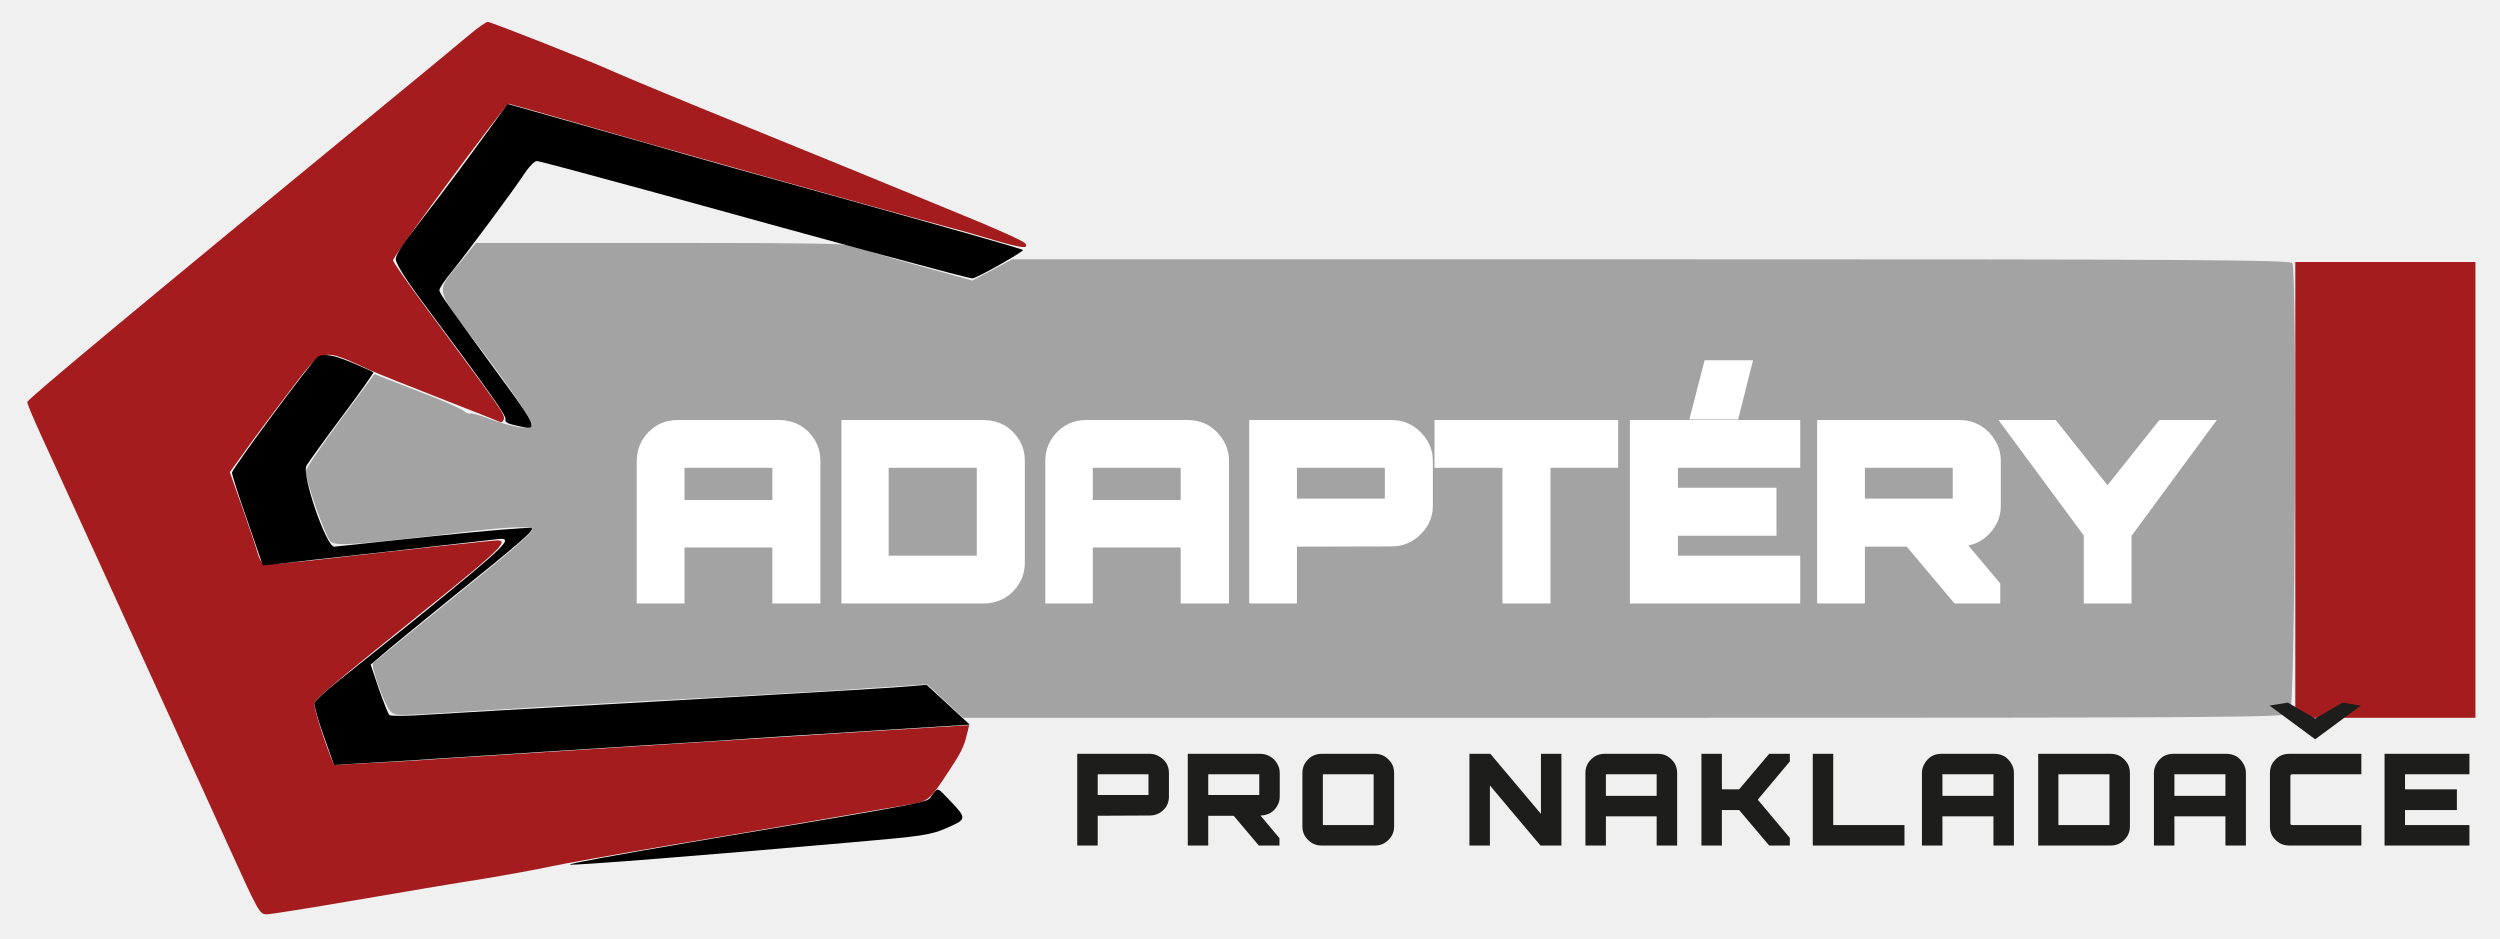
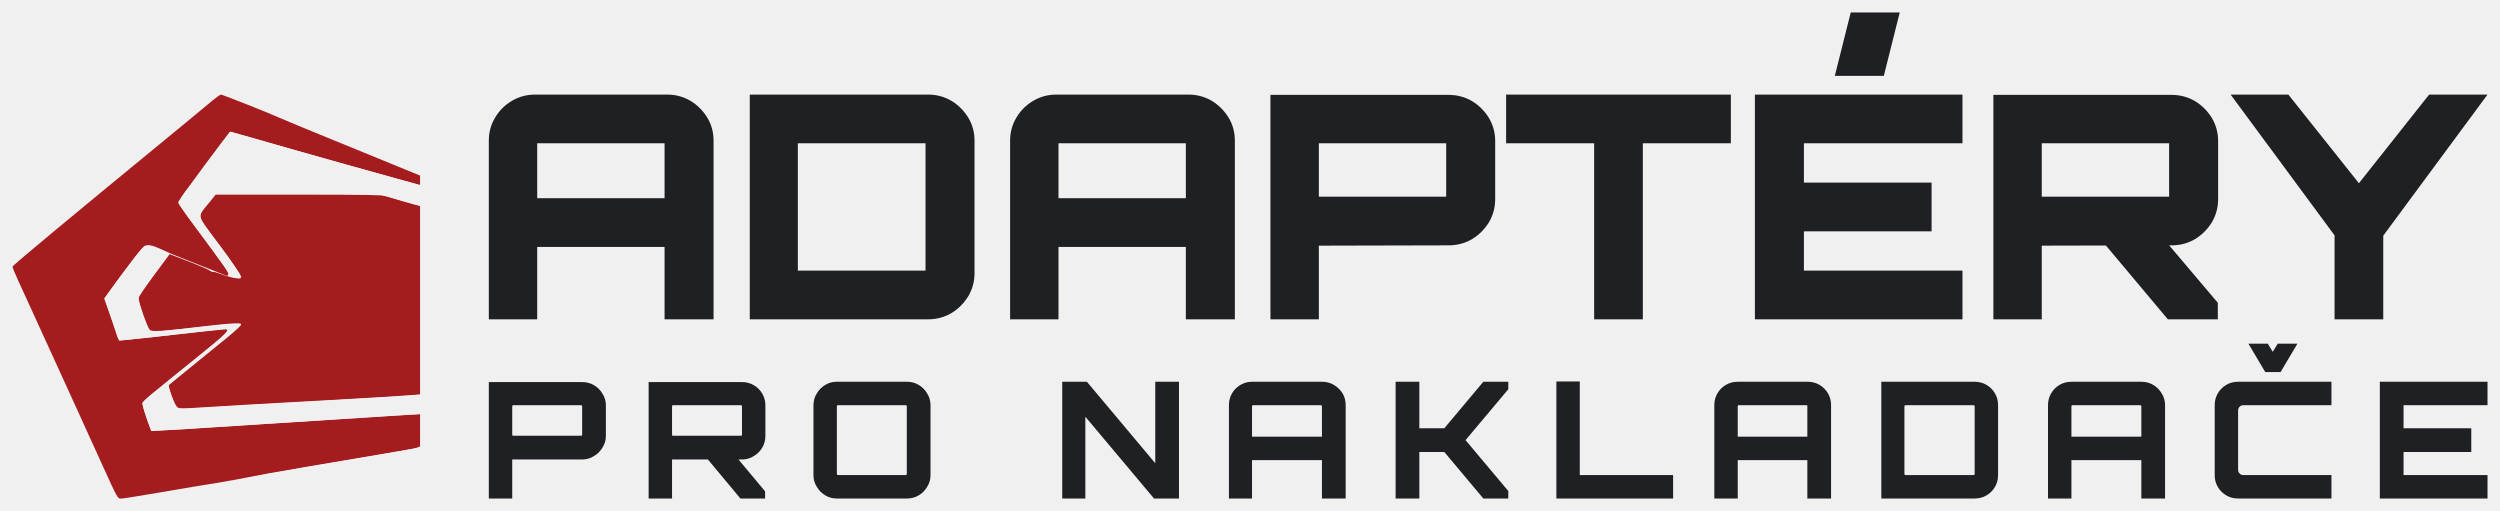
- <svg xmlns="http://www.w3.org/2000/svg" viewBox="40 8 916 344" role="img" aria-label="Adaptéry pro nakladače">
-   <g transform="translate(0 360) scale(.1 -.1)">
-     <path fill="#A3A3A3" d="M2088 2561 c-95 -116 -101 -90 82 -331 91 -120 180 -251 180 -266 0 -21 -67 -12 -159 22 -35 13 -66 22 -69 19 -3 -3 -12 1 -21 8 -9 8 -63 32 -121 55 -58 22 -128 50 -157 61 l-51 20 -126 -170 c-69 -93 -126 -177 -126 -187 0 -31 72 -237 90 -255 18 -19 83 -15 485 33 178 21 255 24 255 9 0 -8 -53 -57 -117 -109 -315 -256 -459 -373 -466 -379 -10 -10 40 -150 62 -175 14 -17 26 -18 116 -13 55 4 255 15 445 27 190 11 473 27 630 35 157 9 353 20 435 25 83 6 193 13 246 16 l96 7 66 -62 66 -61 2425 0 c2242 0 2425 1 2437 17 19 22 26 1627 8 1649 -10 12 -379 14 -2351 14 l-2339 0 -73 -39 -73 -39 -206 57 c-114 31 -212 62 -219 69 -9 9 -173 12 -703 12 l-691 0 -56 -69z" />
-     <path fill="#A51C1F" d="M2119 3392 c-31 -26 -127 -106 -215 -178 -988 -811 -1404 -1157 -1404 -1167 0 -7 21 -57 46 -112 25 -55 79 -172 119 -260 40 -88 123 -270 185 -405 62 -135 145 -317 185 -405 39 -88 85 -187 100 -220 15 -33 60 -132 100 -220 114 -251 116 -255 143 -255 13 0 157 23 320 51 163 28 376 64 473 79 96 16 204 36 240 44 35 8 240 45 454 81 215 36 480 81 590 100 110 19 232 40 270 46 78 13 81 16 151 123 46 70 56 89 68 140 l7 29 -113 -7 c-62 -4 -178 -11 -258 -16 -219 -14 -571 -37 -1015 -65 -220 -14 -465 -30 -545 -35 -80 -6 -202 -13 -271 -16 l-125 -7 -12 29 c-34 88 -63 184 -60 197 3 16 59 63 451 379 223 179 262 218 220 218 -19 0 -335 -34 -650 -70 -106 -12 -199 -20 -206 -17 -8 3 -19 23 -24 44 -6 21 -31 95 -56 166 l-45 127 57 79 c31 44 103 140 160 215 128 167 114 164 301 78 25 -11 139 -57 255 -102 115 -45 213 -84 217 -86 5 -3 11 1 14 10 6 15 -11 39 -278 399 -71 95 -128 177 -128 183 0 16 413 574 424 574 2 0 82 -23 177 -50 358 -104 1193 -338 1444 -405 28 -7 99 -27 158 -45 104 -30 126 -32 114 -12 -6 8 -99 51 -257 115 -221 91 -555 228 -750 307 -247 100 -451 185 -496 205 -75 35 -456 185 -467 185 -7 -1 -37 -22 -68 -48z" />
-     <path fill="#000" d="M2128 2958 c-73 -100 -166 -222 -205 -272 -47 -59 -73 -100 -73 -116 1 -16 36 -73 98 -156 249 -334 307 -417 304 -429 -3 -14 8 -18 66 -30 50 -10 42 10 -60 150 -222 303 -248 340 -248 352 0 7 20 37 44 66 53 65 233 307 271 366 15 22 34 41 42 41 8 0 209 -54 446 -119 697 -193 1134 -311 1150 -311 15 0 191 100 185 104 -6 5 -259 77 -668 191 -228 63 -550 153 -715 201 -165 47 -346 98 -402 114 l-103 29 -132 -181z M1564 2212 c-20 -13 -314 -410 -314 -424 0 -7 25 -87 57 -177 l56 -163 56 6 c31 4 216 25 411 46 195 22 370 42 388 44 72 10 44 -17 -286 -285 -112 -90 -243 -195 -290 -232 -48 -38 -88 -75 -90 -83 -2 -7 13 -62 34 -120 l38 -107 110 7 c61 3 179 10 261 16 188 12 570 37 780 50 88 5 223 14 300 19 77 6 306 20 509 33 l369 23 -79 73 -79 73 -55 -5 c-54 -5 -230 -16 -930 -56 -582 -33 -720 -41 -850 -49 -69 -5 -129 -5 -133 -1 -5 4 -22 48 -39 96 l-30 89 39 33 c21 19 135 112 253 208 266 214 307 250 298 259 -4 4 -164 -9 -355 -29 -191 -20 -357 -38 -368 -39 -29 -3 -121 264 -102 297 7 12 65 93 130 180 65 87 117 160 115 162 -2 2 -36 17 -75 34 -72 30 -108 36 -129 22z M3814 605 c-21 -27 43 -15 -889 -172 -253 -43 -450 -79 -437 -81 22 -3 482 33 1047 83 242 21 277 26 333 51 74 32 75 35 16 97 -53 55 -45 53 -70 22z" />
+ <svg xmlns="http://www.w3.org/2000/svg" viewBox="-4 -4 800.9 163.7" role="img" aria-label="Adaptéry pro nakladače">
+   <defs>
+     <clipPath id="c">
+       <rect x="40" y="0" width="340" height="360" />
+     </clipPath>
+     <mask id="m" maskUnits="userSpaceOnUse" x="0" y="0" width="1000" height="360">
+       <rect width="1000" height="360" fill="#fff" />
+       <path transform="translate(0 360) scale(.1 -.1)" fill="#000" d="M2128 2958 c-73 -100 -166 -222 -205 -272 -47 -59 -73 -100 -73 -116 1 -16 36 -73 98 -156 249 -334 307 -417 304 -429 -3 -14 8 -18 66 -30 50 -10 42 10 -60 150 -222 303 -248 340 -248 352 0 7 20 37 44 66 53 65 233 307 271 366 15 22 34 41 42 41 8 0 209 -54 446 -119 697 -193 1134 -311 1150 -311 15 0 191 100 185 104 -6 5 -259 77 -668 191 -228 63 -550 153 -715 201 -165 47 -346 98 -402 114 l-103 29 -132 -181z M1564 2212 c-20 -13 -314 -410 -314 -424 0 -7 25 -87 57 -177 l56 -163 56 6 c31 4 216 25 411 46 195 22 370 42 388 44 72 10 44 -17 -286 -285 -112 -90 -243 -195 -290 -232 -48 -38 -88 -75 -90 -83 -2 -7 13 -62 34 -120 l38 -107 110 7 c61 3 179 10 261 16 188 12 570 37 780 50 88 5 223 14 300 19 77 6 306 20 509 33 l369 23 -79 73 -79 73 -55 -5 c-54 -5 -230 -16 -930 -56 -582 -33 -720 -41 -850 -49 -69 -5 -129 -5 -133 -1 -5 4 -22 48 -39 96 l-30 89 39 33 c21 19 135 112 253 208 266 214 307 250 298 259 -4 4 -164 -9 -355 -29 -191 -20 -357 -38 -368 -39 -29 -3 -121 264 -102 297 7 12 65 93 130 180 65 87 117 160 115 162 -2 2 -36 17 -75 34 -72 30 -108 36 -129 22z M3814 605 c-21 -27 43 -15 -889 -172 -253 -43 -450 -79 -437 -81 22 -3 482 33 1047 83 242 21 277 26 333 51 74 32 75 35 16 97 -53 55 -45 53 -70 22z" />
+     </mask>
+   </defs>
+   <g transform="translate(-19.792 19.967) scale(0.39584)">
+     <g clip-path="url(#c)">
+       <g mask="url(#m)">
+         <g transform="translate(0 360) scale(.1 -.1)" fill="#A51C1F">
+           <path d="M2119 3392 c-31 -26 -127 -106 -215 -178 -988 -811 -1404 -1157 -1404 -1167 0 -7 21 -57 46 -112 25 -55 79 -172 119 -260 40 -88 123 -270 185 -405 62 -135 145 -317 185 -405 39 -88 85 -187 100 -220 15 -33 60 -132 100 -220 114 -251 116 -255 143 -255 13 0 157 23 320 51 163 28 376 64 473 79 96 16 204 36 240 44 35 8 240 45 454 81 215 36 480 81 590 100 110 19 232 40 270 46 78 13 81 16 151 123 46 70 56 89 68 140 l7 29 -113 -7 c-62 -4 -178 -11 -258 -16 -219 -14 -571 -37 -1015 -65 -220 -14 -465 -30 -545 -35 -80 -6 -202 -13 -271 -16 l-125 -7 -12 29 c-34 88 -63 184 -60 197 3 16 59 63 451 379 223 179 262 218 220 218 -19 0 -335 -34 -650 -70 -106 -12 -199 -20 -206 -17 -8 3 -19 23 -24 44 -6 21 -31 95 -56 166 l-45 127 57 79 c31 44 103 140 160 215 128 167 114 164 301 78 25 -11 139 -57 255 -102 115 -45 213 -84 217 -86 5 -3 11 1 14 10 6 15 -11 39 -278 399 -71 95 -128 177 -128 183 0 16 413 574 424 574 2 0 82 -23 177 -50 358 -104 1193 -338 1444 -405 28 -7 99 -27 158 -45 104 -30 126 -32 114 -12 -6 8 -99 51 -257 115 -221 91 -555 228 -750 307 -247 100 -451 185 -496 205 -75 35 -456 185 -467 185 -7 -1 -37 -22 -68 -48z" />
+           <path d="M2088 2561 c-95 -116 -101 -90 82 -331 91 -120 180 -251 180 -266 0 -21 -67 -12 -159 22 -35 13 -66 22 -69 19 -3 -3 -12 1 -21 8 -9 8 -63 32 -121 55 -58 22 -128 50 -157 61 l-51 20 -126 -170 c-69 -93 -126 -177 -126 -187 0 -31 72 -237 90 -255 18 -19 83 -15 485 33 178 21 255 24 255 9 0 -8 -53 -57 -117 -109 -315 -256 -459 -373 -466 -379 -10 -10 40 -150 62 -175 14 -17 26 -18 116 -13 55 4 255 15 445 27 190 11 473 27 630 35 157 9 353 20 435 25 83 6 193 13 246 16 l96 7 66 -62 66 -61 2425 0 c2242 0 2425 1 2437 17 19 22 26 1627 8 1649 -10 12 -379 14 -2351 14 l-2339 0 -73 -39 -73 -39 -206 57 c-114 31 -212 62 -219 69 -9 9 -173 12 -703 12 l-691 0 -56 -69z" />
+         </g>
+       </g>
+     </g>
  </g>
-   <rect x="881" y="104" width="66" height="167" fill="#A51C1F" />
-   <path fill="#FFFFFF" stroke="#FFFFFF" stroke-width="5" stroke-linejoin="miter" d="M288.3 226.6L275.8 226.6L275.8 176.8Q275.8 173.4 277.5 170.5Q279.2 167.7 282.0 166.0Q284.8 164.4 288.3 164.4L288.3 164.4L325.6 164.4Q329.0 164.4 331.9 166.0Q334.7 167.7 336.4 170.5Q338.1 173.4 338.1 176.8L338.1 176.8L338.1 226.6L325.5 226.6L325.5 206.1L288.3 206.1L288.3 226.6ZM288.3 177.4L288.3 193.7L325.5 193.7L325.5 177.4Q325.5 177.2 325.4 177.0Q325.2 176.9 325.0 176.9L325.0 176.9L288.8 176.9Q288.6 176.9 288.4 177.0Q288.3 177.2 288.3 177.4L288.3 177.4Z M400.5 226.6L350.8 226.6L350.8 164.4L400.5 164.4Q403.9 164.4 406.8 166.0Q409.6 167.7 411.3 170.5Q413.0 173.4 413.0 176.8L413.0 176.8L413.0 214.2Q413.0 217.6 411.3 220.5Q409.6 223.3 406.8 225.0Q403.9 226.6 400.5 226.6L400.5 226.6ZM363.6 214.1L363.6 214.1L399.9 214.1Q400.1 214.1 400.3 214.0Q400.4 213.8 400.4 213.6L400.4 213.6L400.4 177.4Q400.4 177.2 400.3 177.0Q400.1 176.9 399.9 176.9L399.9 176.9L363.6 176.9Q363.5 176.9 363.3 177.0Q363.1 177.2 363.1 177.4L363.1 177.4L363.1 213.6Q363.1 213.8 363.3 214.0Q363.5 214.1 363.6 214.1Z M437.9 226.6L425.5 226.6L425.5 176.8Q425.5 173.4 427.2 170.5Q428.9 167.7 431.7 166.0Q434.5 164.4 437.9 164.4L437.9 164.4L475.2 164.4Q478.7 164.4 481.5 166.0Q484.3 167.7 486.0 170.5Q487.8 173.4 487.8 176.8L487.8 176.8L487.8 226.6L475.1 226.6L475.1 206.1L437.9 206.1L437.9 226.6ZM437.9 177.4L437.9 193.7L475.1 193.7L475.1 177.4Q475.1 177.2 475.0 177.0Q474.9 176.9 474.6 176.9L474.6 176.9L438.5 176.9Q438.2 176.9 438.1 177.0Q437.9 177.2 437.9 177.4L437.9 177.4Z M512.7 226.6L500.2 226.6L500.2 164.4L550.0 164.4Q553.4 164.4 556.2 166.1Q559.0 167.8 560.8 170.7Q562.5 173.5 562.5 176.9L562.5 176.9L562.5 193.3Q562.5 196.7 560.8 199.5Q559.0 202.3 556.2 204.0Q553.4 205.7 550.0 205.7L550.0 205.7L512.7 205.8L512.7 226.6ZM513.2 193.2L513.2 193.2L549.4 193.2Q549.6 193.2 549.7 193.0Q549.9 192.9 549.9 192.7L549.9 192.7L549.9 177.4Q549.9 177.2 549.7 177.0Q549.6 176.9 549.4 176.9L549.4 176.9L513.2 176.9Q512.9 176.9 512.8 177.0Q512.7 177.2 512.7 177.4L512.7 177.4L512.7 192.7Q512.7 192.9 512.8 193.0Q512.9 193.2 513.2 193.2Z M605.6 226.6L593.0 226.6L593.0 176.9L568.1 176.9L568.1 164.4L630.4 164.4L630.4 176.9L605.6 176.9L605.6 226.6Z M697.1 226.6L639.7 226.6L639.7 164.4L697.1 164.4L697.1 176.9L652.3 176.9L652.3 189.2L688.4 189.2L688.4 201.8L652.3 201.8L652.3 214.1L697.1 214.1L697.1 226.6ZM674.9 159.2L662.2 159.2L662.2 159.2L666.5 142.5L679.1 142.5L674.9 159.2Z M770.4 226.6L757.3 226.6L739.8 205.8L720.8 205.8L720.8 226.6L708.3 226.6L708.3 164.4L758.1 164.4Q761.5 164.4 764.4 166.1Q767.2 167.8 768.9 170.7Q770.6 173.5 770.6 176.9L770.6 176.9L770.6 193.3Q770.6 196.7 768.9 199.5Q767.2 202.3 764.4 204.0Q761.5 205.7 758.1 205.7L758.1 205.7L756.1 205.7L770.4 222.7L770.4 226.6ZM721.3 193.2L721.3 193.2L757.5 193.2Q757.7 193.2 757.9 193.0Q758.0 192.9 758.0 192.7L758.0 192.7L758.0 177.4Q758.0 177.2 757.9 177.0Q757.7 176.9 757.5 176.9L757.5 176.9L721.3 176.9Q721.1 176.9 720.9 177.0Q720.8 177.2 720.8 177.4L720.8 177.4L720.8 192.7Q720.8 192.9 720.9 193.0Q721.1 193.2 721.3 193.2Z M818.5 226.6L806.0 226.6L806.0 203.4L777.2 164.4L792.0 164.4L812.2 189.8L832.4 164.4L847.3 164.4L818.5 203.5L818.5 226.6Z" />
-   <path fill="#1D1D1B" stroke="#1D1D1B" stroke-width="1.6" stroke-linejoin="miter" d="M441.4 317.0L435.5 317.0L435.5 285.0L461.3 285.0Q463.0 285.0 464.4 285.9Q465.8 286.7 466.7 288.1Q467.5 289.5 467.5 291.2L467.5 291.2L467.5 299.9Q467.5 301.6 466.7 303.0Q465.8 304.4 464.4 305.2Q463.0 306.0 461.3 306.0L461.3 306.0L441.4 306.1L441.4 317.0ZM441.9 300.1L441.9 300.1L461.0 300.1Q461.3 300.1 461.4 300.0Q461.6 299.9 461.6 299.6L461.6 299.6L461.6 291.5Q461.6 291.2 461.4 291.1Q461.3 290.9 461.0 290.9L461.0 290.9L441.9 290.9Q441.7 290.9 441.5 291.1Q441.4 291.2 441.4 291.5L441.4 291.5L441.4 299.6Q441.4 299.9 441.5 300.0Q441.7 300.1 441.9 300.1Z M508.0 317.0L501.6 317.0L492.4 306.1L481.9 306.1L481.9 317.0L476.0 317.0L476.0 285.0L501.8 285.0Q503.5 285.0 505.0 285.9Q506.4 286.7 507.2 288.1Q508.1 289.5 508.1 291.2L508.1 291.2L508.1 299.9Q508.1 301.6 507.2 303.0Q506.4 304.4 505.0 305.2Q503.5 306.0 501.8 306.0L501.8 306.0L500.1 306.0L508.0 315.4L508.0 317.0ZM482.4 300.1L482.4 300.1L501.6 300.1Q501.8 300.1 502.0 300.0Q502.2 299.9 502.2 299.6L502.2 299.6L502.2 291.5Q502.2 291.2 502.0 291.1Q501.8 290.9 501.6 290.9L501.6 290.9L482.4 290.9Q482.2 290.9 482.1 291.1Q481.9 291.2 481.9 291.5L481.9 291.5L481.9 299.6Q481.9 299.9 482.1 300.0Q482.2 300.1 482.4 300.1Z M543.9 317.0L524.2 317.0Q522.5 317.0 521.1 316.2Q519.7 315.3 518.8 313.9Q518.0 312.5 518.0 310.9L518.0 310.9L518.0 291.2Q518.0 289.5 518.8 288.1Q519.7 286.7 521.1 285.8Q522.5 285 524.2 285L524.2 285L543.9 285Q545.5 285 546.9 285.8Q548.3 286.7 549.2 288.1Q550.0 289.5 550.0 291.2L550.0 291.2L550.0 310.9Q550.0 312.5 549.2 313.9Q548.3 315.3 546.9 316.2Q545.5 317.0 543.9 317.0L543.9 317.0ZM524.4 311.1L524.4 311.1L543.5 311.1Q543.8 311.1 543.9 311.0Q544.1 310.8 544.1 310.6L544.1 310.6L544.1 291.5Q544.1 291.2 543.9 291.1Q543.8 290.9 543.5 290.9L543.5 290.9L524.4 290.9Q524.2 290.9 524.0 291.1Q523.9 291.2 523.9 291.5L523.9 291.5L523.9 310.6Q523.9 310.8 524.0 311.0Q524.2 311.1 524.4 311.1Z  M585.1 317.0L579.2 317.0L579.2 285L585.7 285L605.4 308.4L605.4 285L611.3 285L611.3 317.0L604.8 317.0L585.1 293.6L585.1 317.0Z M627.6 317.0L621.7 317.0L621.7 291.2Q621.7 289.5 622.5 288.1Q623.4 286.7 624.8 285.8Q626.2 285 627.9 285L627.9 285L647.5 285Q649.2 285 650.6 285.8Q652.0 286.7 652.9 288.1Q653.7 289.5 653.7 291.2L653.7 291.2L653.7 317.0L647.8 317.0L647.8 306.3L627.6 306.3L627.6 317.0ZM627.6 291.5L627.6 300.4L647.8 300.4L647.8 291.5Q647.8 291.2 647.6 291.1Q647.4 290.9 647.2 290.9L647.2 290.9L628.1 290.9Q627.9 290.9 627.7 291.1Q627.6 291.2 627.6 291.5L627.6 291.5Z M670.1 317.0L664.2 317.0L664.2 285L670.1 285L670.1 298.0L677.6 298.0L688.6 285L695.0 285L695.0 286.7L683.0 301.0L695.0 315.3L695.0 317.0L688.6 317.0L677.6 304.0L670.1 304.0L670.1 317.0Z M737.0 317.0L705.0 317.0L705.0 285.0L710.9 285.0L710.9 311.1L737.0 311.1L737.0 317.0Z M750.9 317.0L745.0 317.0L745.0 291.2Q745.0 289.5 745.9 288.1Q746.7 286.7 748.1 285.8Q749.5 285 751.2 285L751.2 285L770.8 285Q772.5 285 774.0 285.8Q775.4 286.7 776.2 288.1Q777.1 289.5 777.1 291.2L777.1 291.2L777.1 317.0L771.2 317.0L771.2 306.3L750.9 306.3L750.9 317.0ZM750.9 291.5L750.9 300.4L771.2 300.4L771.2 291.5Q771.2 291.2 771.0 291.1Q770.8 290.9 770.6 290.9L770.6 290.9L751.4 290.9Q751.2 290.9 751.1 291.1Q750.9 291.2 750.9 291.5L750.9 291.5Z M813.4 317.0L787.6 317.0L787.6 285L813.4 285Q815.1 285 816.5 285.8Q817.9 286.7 818.8 288.1Q819.6 289.5 819.6 291.2L819.6 291.2L819.6 310.9Q819.6 312.5 818.8 313.9Q817.9 315.3 816.5 316.2Q815.1 317.0 813.4 317.0L813.4 317.0ZM793.9 311.1L793.9 311.1L813.1 311.1Q813.3 311.1 813.5 311.0Q813.7 310.8 813.7 310.6L813.7 310.6L813.7 291.5Q813.7 291.2 813.5 291.1Q813.3 290.9 813.1 290.9L813.1 290.9L793.9 290.9Q793.7 290.9 793.6 291.1Q793.4 291.2 793.4 291.5L793.4 291.5L793.4 310.6Q793.4 310.8 793.6 311.0Q793.7 311.1 793.9 311.1Z M835.9 317.0L830.0 317.0L830.0 291.2Q830.0 289.5 830.9 288.1Q831.7 286.7 833.1 285.8Q834.5 285 836.2 285L836.2 285L855.8 285Q857.5 285 859.0 285.8Q860.4 286.7 861.2 288.1Q862.1 289.5 862.1 291.2L862.1 291.2L862.1 317.0L856.2 317.0L856.2 306.3L835.9 306.3L835.9 317.0ZM835.9 291.5L835.9 300.4L856.2 300.4L856.2 291.5Q856.2 291.2 856.0 291.1Q855.8 290.9 855.6 290.9L855.6 290.9L836.4 290.9Q836.2 290.9 836.1 291.1Q835.9 291.2 835.9 291.5L835.9 291.5Z M904.4 317.0L878.7 317.0Q877.0 317.0 875.6 316.2Q874.2 315.3 873.3 313.9Q872.5 312.5 872.5 310.9L872.5 310.9L872.5 291.2Q872.5 289.5 873.3 288.1Q874.2 286.7 875.6 285.8Q877.0 285 878.7 285L878.7 285L904.4 285L904.4 290.9L879.9 290.9Q879.2 290.9 878.8 291.3Q878.4 291.7 878.4 292.5L878.4 292.5L878.4 309.6Q878.4 310.3 878.8 310.7Q879.2 311.1 879.9 311.1L879.9 311.1L904.4 311.1L904.4 317.0Z M944.0 317.0L914.5 317.0L914.5 285L944.0 285L944.0 290.9L920.4 290.9L920.4 298.0L939.4 298.0L939.4 304.0L920.4 304.0L920.4 311.1L944.0 311.1L944.0 317.0Z M873.565 267.016 L888.284 277.88 L903.002 267.016 L898.463 266.26 L888.284 272.206 L878.104 266.26 Z" />
+   <path fill="#1F2023" d="M152.6 98.3L152.6 98.3L152.6 41.1Q152.6 37.0 154.6 33.7Q156.6 30.3 160.0 28.3Q163.4 26.3 167.4 26.3L167.4 26.3L209.7 26.3Q213.8 26.3 217.2 28.3Q220.5 30.3 222.6 33.7Q224.6 37.0 224.6 41.1L224.6 41.1L224.6 98.3L208.9 98.3L208.9 75.1L168.1 75.1L168.1 98.3L152.6 98.3ZM168.1 59.5L168.1 59.5L208.9 59.5L208.9 41.9Q208.9 41.9 208.9 41.9Q208.9 41.9 208.9 41.9L208.9 41.9L168.1 41.9Q168.1 41.9 168.1 41.9Q168.1 41.9 168.1 41.9L168.1 41.9L168.1 59.5ZM293.3 98.3L236.2 98.3L236.2 26.3L293.3 26.3Q297.4 26.3 300.8 28.3Q304.1 30.3 306.2 33.7Q308.2 37.0 308.2 41.1L308.2 41.1L308.2 83.5Q308.2 87.5 306.2 90.9Q304.1 94.3 300.8 96.3Q297.4 98.3 293.3 98.3L293.3 98.3ZM251.6 82.7L251.6 82.7L292.5 82.7Q292.5 82.7 292.5 82.7Q292.5 82.7 292.5 82.7L292.5 82.7L292.5 41.9Q292.5 41.9 292.5 41.9Q292.5 41.9 292.5 41.9L292.5 41.9L251.6 41.9Q251.6 41.9 251.6 41.9Q251.6 41.9 251.6 41.9L251.6 41.9L251.6 82.7Q251.6 82.7 251.6 82.7Q251.6 82.7 251.6 82.7ZM319.6 98.3L319.6 98.3L319.6 41.1Q319.6 37.0 321.6 33.7Q323.6 30.3 327.0 28.3Q330.4 26.3 334.4 26.3L334.4 26.3L376.7 26.3Q380.8 26.3 384.2 28.3Q387.5 30.3 389.6 33.7Q391.6 37.0 391.6 41.1L391.6 41.1L391.6 98.3L375.9 98.3L375.9 75.1L335.1 75.1L335.1 98.3L319.6 98.3ZM335.1 59.5L335.1 59.5L375.9 59.5L375.9 41.9Q375.9 41.9 375.9 41.9Q375.9 41.9 375.9 41.9L375.9 41.9L335.1 41.9Q335.1 41.9 335.1 41.9Q335.1 41.9 335.1 41.9L335.1 41.9L335.1 59.5ZM418.5 98.3L403.0 98.3L403.0 26.4L460.1 26.4Q464.2 26.4 467.6 28.4Q470.9 30.4 473.0 33.8Q475.0 37.2 475.0 41.2L475.0 41.2L475.0 59.8Q475.0 63.8 473.0 67.2Q470.9 70.6 467.6 72.6Q464.2 74.6 460.1 74.6L460.1 74.6L418.5 74.7L418.5 98.3ZM418.5 59.0L418.5 59.0L459.3 59.0Q459.3 59.0 459.3 59.0Q459.3 59.0 459.3 59.0L459.3 59.0L459.3 41.9Q459.3 41.9 459.3 41.9Q459.3 41.9 459.3 41.9L459.3 41.9L418.5 41.9Q418.5 41.9 418.5 41.9Q418.5 41.9 418.5 41.9L418.5 41.9L418.5 59.0Q418.5 59.0 418.5 59.0Q418.5 59.0 418.5 59.0ZM522.3 98.3L506.7 98.3L506.7 98.3L506.7 41.9L478.5 41.9L478.5 26.3L550.5 26.3L550.5 41.9L522.3 41.9L522.3 98.3ZM624.7 98.3L558.2 98.3L558.2 26.3L624.7 26.3L624.7 41.9L573.9 41.9L573.9 54.5L614.8 54.5L614.8 70.1L573.9 70.1L573.9 82.7L624.7 82.7L624.7 98.3ZM599.5 20.3L583.8 20.3L583.8 20.3L588.9 0L604.6 0L599.5 20.3ZM706.5 98.3L690.5 98.3L669.6 73.4L689.9 73.4L706.5 93.0L706.5 98.3ZM650.1 98.3L634.6 98.3L634.6 26.4L691.7 26.4Q695.8 26.4 699.2 28.4Q702.5 30.4 704.6 33.8Q706.6 37.2 706.6 41.2L706.6 41.2L706.6 59.8Q706.6 63.8 704.6 67.2Q702.5 70.6 699.2 72.6Q695.8 74.6 691.7 74.6L691.7 74.6L650.1 74.7L650.1 98.3ZM650.1 59.0L650.1 59.0L690.9 59.0Q690.9 59.0 690.9 59.0Q690.9 59.0 690.9 59.0L690.9 59.0L690.9 41.9Q690.9 41.9 690.9 41.9Q690.9 41.9 690.9 41.9L690.9 41.9L650.1 41.9Q650.1 41.9 650.1 41.9Q650.1 41.9 650.1 41.9L650.1 41.9L650.1 59.0Q650.1 59.0 650.1 59.0Q650.1 59.0 650.1 59.0ZM759.5 98.3L743.9 98.3L743.9 98.3L743.9 71.4L710.6 26.3L729.1 26.3L751.7 54.7L774.2 26.3L792.9 26.3L759.5 71.5L759.5 98.3Z" />
+   <path fill="#1F2023" d="M160.1 155.7L152.6 155.7L152.6 118.4L182.5 118.4Q184.6 118.4 186.3 119.4Q188.0 120.4 189.0 122.1Q190.1 123.8 190.1 125.8L190.1 125.8L190.1 135.7Q190.1 137.7 189.0 139.4Q188.0 141.1 186.3 142.1Q184.6 143.2 182.5 143.2L182.5 143.2L160.1 143.2L160.1 155.7ZM160.4 135.6L160.4 135.6L182.2 135.6Q182.3 135.6 182.4 135.5Q182.5 135.5 182.5 135.4L182.5 135.4L182.5 126.2Q182.5 126.0 182.4 125.9Q182.3 125.8 182.2 125.8L182.2 125.8L160.4 125.8Q160.3 125.8 160.2 125.9Q160.1 126.0 160.1 126.2L160.1 126.2L160.1 135.4Q160.1 135.5 160.2 135.5Q160.3 135.6 160.4 135.6ZM241.1 155.7L233.2 155.7L222.2 142.5L232.0 142.5L241.1 153.4L241.1 155.7ZM211.3 155.7L203.8 155.7L203.8 118.4L233.7 118.4Q235.8 118.4 237.5 119.4Q239.2 120.4 240.2 122.1Q241.2 123.8 241.2 125.8L241.2 125.8L241.2 135.7Q241.2 137.7 240.2 139.4Q239.2 141.1 237.5 142.1Q235.8 143.2 233.7 143.2L233.7 143.2L211.3 143.2L211.3 155.7ZM211.6 135.6L211.6 135.6L233.3 135.6Q233.5 135.6 233.6 135.5Q233.7 135.5 233.7 135.4L233.7 135.4L233.7 126.2Q233.7 126.0 233.6 125.9Q233.5 125.8 233.3 125.8L233.3 125.8L211.6 125.8Q211.4 125.8 211.4 125.9Q211.3 126.0 211.3 126.2L211.3 126.2L211.3 135.4Q211.3 135.5 211.4 135.5Q211.4 135.6 211.6 135.6ZM286.6 155.7L264.1 155.7Q262.0 155.7 260.4 154.7Q258.7 153.7 257.7 152.0Q256.6 150.3 256.6 148.3L256.6 148.3L256.6 125.8Q256.6 123.7 257.7 122.0Q258.7 120.3 260.4 119.3Q262.0 118.3 264.1 118.3L264.1 118.3L286.6 118.3Q288.6 118.3 290.3 119.3Q292.0 120.3 293.0 122.0Q294.1 123.7 294.1 125.8L294.1 125.8L294.1 148.3Q294.1 150.3 293.0 152.0Q292.0 153.7 290.3 154.7Q288.6 155.7 286.6 155.7L286.6 155.7ZM264.4 148.2L264.4 148.2L286.2 148.2Q286.3 148.2 286.4 148.1Q286.5 148.0 286.5 147.9L286.5 147.9L286.5 126.2Q286.5 126.0 286.4 125.9Q286.3 125.8 286.2 125.8L286.2 125.8L264.4 125.8Q264.3 125.8 264.2 125.9Q264.1 126.0 264.1 126.2L264.1 126.2L264.1 147.9Q264.1 148.0 264.2 148.1Q264.3 148.2 264.4 148.2ZM343.7 155.7L336.3 155.7L336.3 118.3L344.2 118.3L366.1 144.4L366.1 118.3L373.7 118.3L373.7 155.7L365.7 155.7L343.7 129.5L343.7 155.7ZM389.7 155.7L389.7 155.7L389.7 125.8Q389.7 123.7 390.7 122.0Q391.7 120.3 393.4 119.3Q395.1 118.3 397.1 118.3L397.1 118.3L419.6 118.3Q421.6 118.3 423.3 119.3Q425.0 120.3 426.1 122.0Q427.1 123.7 427.1 125.8L427.1 125.8L427.1 155.7L419.5 155.7L419.5 143.4L397.1 143.4L397.1 155.7L389.7 155.7ZM397.1 135.9L397.1 135.9L419.5 135.9L419.5 126.2Q419.5 126.0 419.4 125.9Q419.4 125.8 419.2 125.8L419.2 125.8L397.5 125.8Q397.3 125.8 397.2 125.9Q397.1 126.0 397.1 126.2L397.1 126.2L397.1 135.9ZM450.7 155.7L443.1 155.7L443.1 118.3L450.7 118.3L450.7 133.2L458.7 133.2L471.2 118.3L479.2 118.3L479.2 120.7L465.5 137.0L479.2 153.3L479.2 155.7L471.2 155.7L458.7 140.8L450.7 140.8L450.7 155.7ZM532.0 155.7L494.6 155.7L494.6 118.2L502.1 118.2L502.1 148.2L532.0 148.2L532.0 155.7ZM545.2 155.7L545.2 155.7L545.2 125.8Q545.2 123.7 546.2 122.0Q547.2 120.3 548.9 119.3Q550.6 118.3 552.7 118.3L552.7 118.3L575.1 118.3Q577.2 118.3 578.9 119.3Q580.6 120.3 581.6 122.0Q582.6 123.7 582.6 125.8L582.6 125.8L582.6 155.7L575.0 155.7L575.0 143.4L552.7 143.4L552.7 155.7L545.2 155.7ZM552.7 135.9L552.7 135.9L575.0 135.9L575.0 126.2Q575.0 126.0 575.0 125.9Q574.9 125.8 574.7 125.8L574.7 125.8L553.0 125.8Q552.8 125.8 552.8 125.9Q552.7 126.0 552.7 126.2L552.7 126.2L552.7 135.9ZM628.6 155.7L598.7 155.7L598.7 118.3L628.6 118.3Q630.7 118.3 632.4 119.3Q634.1 120.3 635.1 122.0Q636.1 123.7 636.1 125.8L636.1 125.8L636.1 148.3Q636.1 150.3 635.1 152.0Q634.1 153.7 632.4 154.7Q630.7 155.7 628.6 155.7L628.6 155.7ZM606.5 148.2L606.5 148.2L628.2 148.2Q628.4 148.2 628.5 148.1Q628.6 148.0 628.6 147.9L628.6 147.9L628.6 126.2Q628.6 126.0 628.5 125.9Q628.4 125.8 628.2 125.8L628.2 125.8L606.5 125.8Q606.4 125.8 606.2 125.9Q606.1 126.0 606.1 126.2L606.1 126.2L606.1 147.9Q606.1 148.0 606.2 148.1Q606.4 148.2 606.5 148.2ZM652.1 155.7L652.1 155.7L652.1 125.8Q652.1 123.7 653.1 122.0Q654.1 120.3 655.8 119.3Q657.5 118.3 659.6 118.3L659.6 118.3L682.0 118.3Q684.1 118.3 685.8 119.3Q687.5 120.3 688.5 122.0Q689.6 123.7 689.6 125.8L689.6 125.8L689.6 155.7L682.0 155.7L682.0 143.4L659.6 143.4L659.6 155.7L652.1 155.7ZM659.6 135.9L659.6 135.9L682.0 135.9L682.0 126.2Q682.0 126.0 681.9 125.9Q681.8 125.8 681.6 125.8L681.6 125.8L659.9 125.8Q659.8 125.8 659.7 125.9Q659.6 126.0 659.6 126.2L659.6 126.2L659.6 135.9ZM742.9 155.7L713.0 155.7Q710.9 155.7 709.2 154.7Q707.5 153.7 706.5 152.0Q705.5 150.3 705.5 148.3L705.5 148.3L705.5 125.8Q705.5 123.7 706.5 122.0Q707.5 120.3 709.2 119.3Q710.9 118.3 713.0 118.3L713.0 118.3L742.9 118.3L742.9 125.8L714.8 125.8Q713.9 125.8 713.5 126.3Q713.0 126.7 713.0 127.6L713.0 127.6L713.0 146.4Q713.0 147.3 713.5 147.7Q713.9 148.2 714.8 148.2L714.8 148.2L742.9 148.2L742.9 155.7ZM726.6 115.2L721.7 115.2L721.7 115.2L716.3 106.1L722.5 106.1L724.1 108.7L725.7 106.1L732.0 106.1L726.6 115.2ZM792.9 155.7L758.4 155.7L758.4 118.3L792.9 118.3L792.9 125.8L766.0 125.8L766.0 133.2L787.7 133.2L787.7 140.8L766.0 140.8L766.0 148.2L792.9 148.2L792.9 155.7Z" />
</svg>
